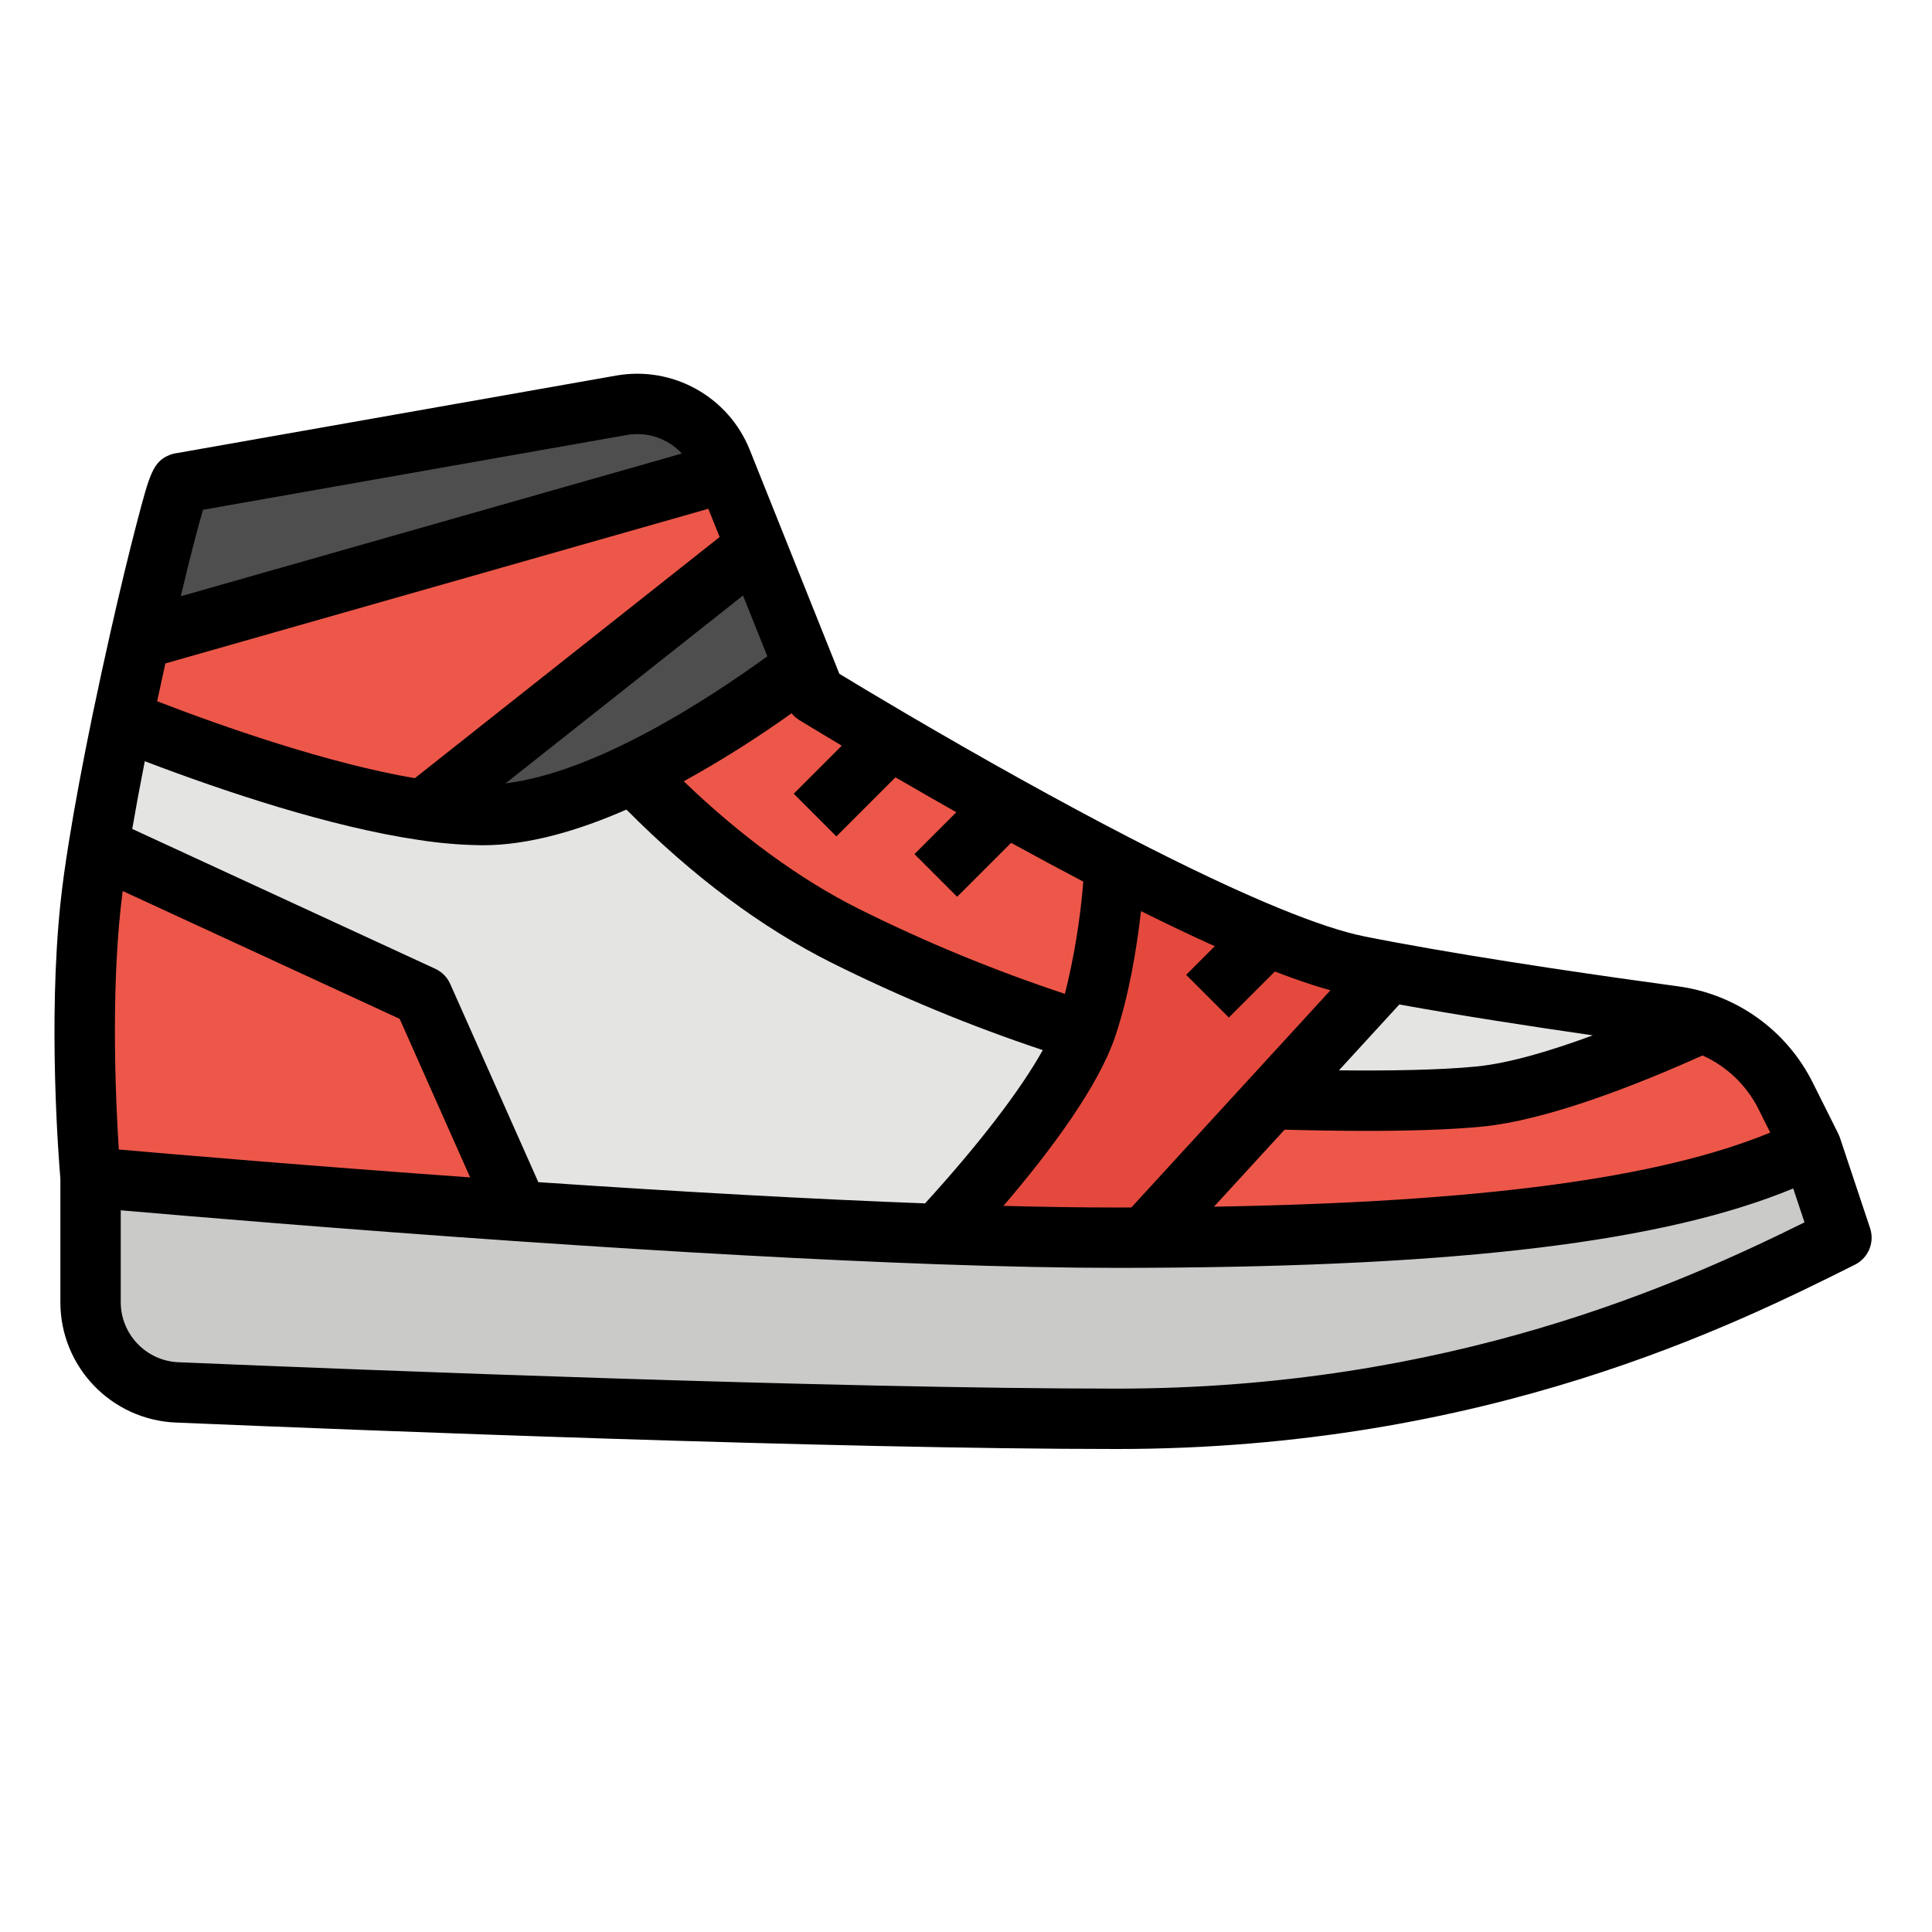
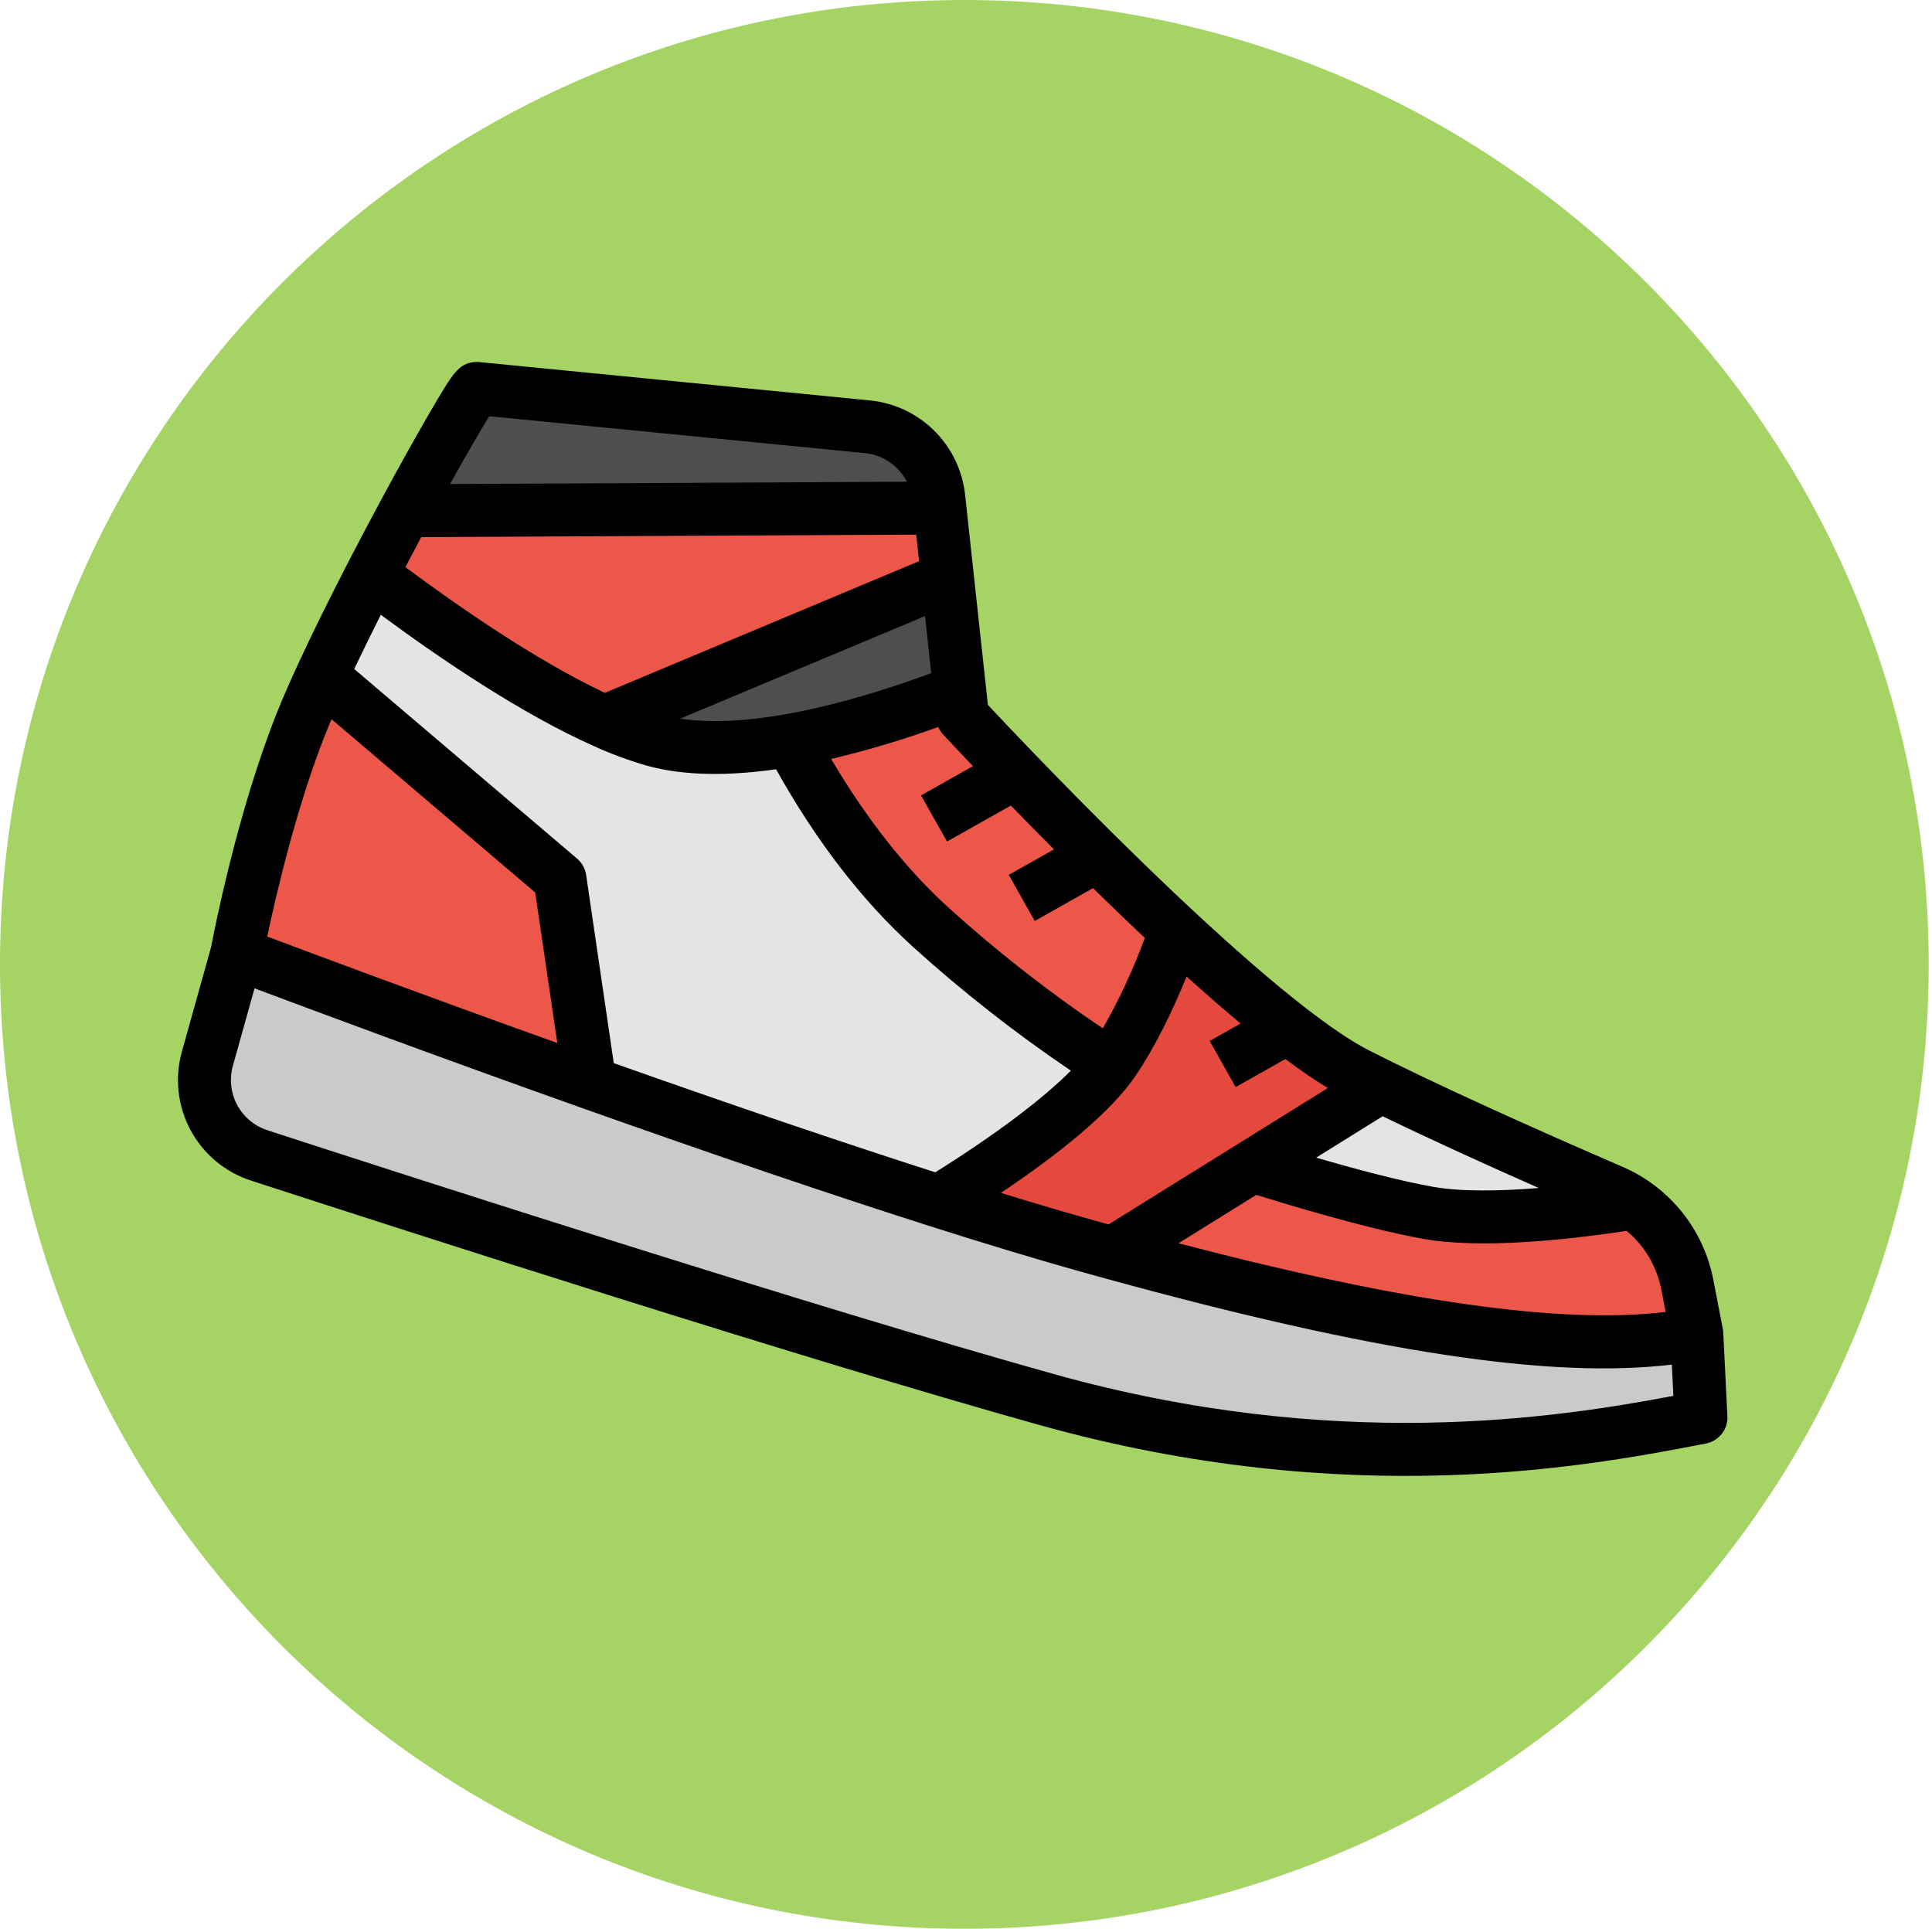
- <svg xmlns="http://www.w3.org/2000/svg" version="1.1" width="512" height="512" x="0" y="0" viewBox="0 0 512 512" style="enable-background:new 0 0 512 512" xml:space="preserve" class="">
-   <g>
-     <path d="m480 304v16l-88 32-81.55-1.94-161.92-3.86-92.53-2.2-32-32s-3.49-39.2 0-72c.48-4.56 1.22-9.86 2.15-15.62 1.64-10.23 3.86-21.92 6.26-33.55 6.62-32 14.6-63.52 15.59-62.83l116.79-20.61a24 24 0 0 1 26.45 14.72l1.9 4.75 19.93 49.82 2.93 7.32s39.7 24.43 79.47 44.98c16.29 8.42 32.59 16.19 46.18 21.37a118.94 118.94 0 0 0 18.35 5.65c2.55.51 5.2 1.02 7.93 1.53 24.82 4.63 55.84 9.09 75.8 11.8a38.861 38.861 0 0 1 29.49 21.1z" fill="#e4e4e3" data-original="#e4e4e3" />
-     <g fill="#ed5749">
-       <path d="m480 304v16l-88 32-81.55-1.94-46.45-6.06 56-53.4s46.82 2.46 72 0c17.62-1.72 43.49-12.49 58.95-19.57a38.832 38.832 0 0 1 22.27 19.4z" fill="#ed5749" data-original="#ed5749" />
-       <path d="m148.53 346.2-92.53-2.2-32-32s-3.49-39.2 0-72c.48-4.56 1.22-9.86 2.15-15.62l85.85 39.62z" fill="#ed5749" data-original="#ed5749" />
-       <path d="m341.65 250.35-29.65 29.65s-40-8-88-32-80-72-80-72l49.14-49.14 19.93 49.82 2.93 7.32s4.87 3 12.91 7.77c4.03 2.4 8.85 5.24 14.26 8.38 4.94 2.87 10.38 5.98 16.13 9.23 4.66 2.63 9.54 5.35 14.55 8.09 22.77 12.46 48.13 25.39 67.8 32.88z" fill="#ed5749" data-original="#ed5749" />
-     </g>
-     <path d="m488 328c-32 16-96 48-192 48-74.805 0-198.185-4.857-249.018-7a24 24 0 0 1 -22.982-23.981v-33.019s176 16 272 16 152-8 184-24z" fill="#cacac9" data-original="#cacac9" />
-     <path d="m213.07 176.68c-18.28 13.83-55.92 39.32-85.07 39.32a110.761 110.761 0 0 1 -15.88-1.31c-26.84-3.98-60.18-16.1-79.71-23.86 1.51-7.28 3.08-14.53 4.63-21.39 5.26-23.28 10.2-41.97 10.96-41.44l116.79-20.61a24 24 0 0 1 26.45 14.72l1.22 3.05 7.89 19.73z" fill="#4e4e4e" data-original="#4e4e4e" />
-     <path d="m200.35 144.89-88.23 69.8c-26.84-3.98-60.18-16.1-79.71-23.86 1.51-7.28 3.08-14.53 4.63-21.39l155.42-44.28z" fill="#ed5749" data-original="#ed5749" />
-     <path d="m367.93 257.53-64.58 70.45-54.8-.94c12.21-13.19 33.8-38.1 39.45-55.04 4.78-14.32 6.7-31.5 7.47-43.02 11.12 5.75 22.25 11.2 32.52 15.71 4.77 2.11 9.35 4.02 13.66 5.66.82.31 1.62.62 2.42.9a110.027 110.027 0 0 0 15.93 4.75c2.55.51 5.2 1.02 7.93 1.53z" fill="#e5493d" data-original="#e5493d" />
-     <path d="m495.59 325.47-8-24a7.912 7.912 0 0 0 -.442-1.041h.008l-6.783-13.576a46.87 46.87 0 0 0 -35.566-25.453c-17.138-2.326-49.723-6.944-75.406-11.735-2.7-.5-5.314-1.008-7.835-1.512-5.647-1.128-13.254-3.643-22.614-7.478-10.982-4.5-24.376-10.824-39.812-18.8-8.785-4.535-18.439-9.725-28.7-15.426-9.6-5.33-19.819-11.173-30.372-17.364-8.217-4.826-14.485-8.611-17.632-10.523l-23.771-59.42a32.132 32.132 0 0 0 -35.265-19.63l-116.38 20.538a7.991 7.991 0 0 0 -1.972.485c-4.509 1.748-5.4 5.139-8.718 17.755-2.076 7.893-4.592 18.327-7.084 29.377-1.517 6.72-3.088 13.964-4.671 21.546-2.643 12.81-4.771 24.217-6.322 33.891-.985 6.1-1.729 11.5-2.208 16.049-3.4 31.937-.406 68.979-.045 73.2v32.667a31.921 31.921 0 0 0 30.645 31.973c50.055 2.107 174.567 7.007 249.355 7.007 97.889 0 163.869-32.99 195.578-48.845a8 8 0 0 0 4.012-9.685zm-29.527-31.465 3.067 6.137c-29.391 12.128-76.855 18.452-147.414 19.642l18.71-20.411c6.722.186 14.233.324 21.777.324 10.929 0 21.907-.288 30.574-1.135 17.125-1.672 40.644-10.876 58.406-18.854a30.6 30.6 0 0 1 14.88 14.297zm-278.35-159.174 3 7.486-80.775 63.908c-23.009-3.916-50.515-13.54-68.293-20.377.733-3.433 1.461-6.786 2.179-10.028zm-53.739 72.774 62.933-49.791 6.445 16.11c-15.875 11.529-45.408 30.744-69.378 33.681zm-102.018 33.233c.155-1.47.342-3.046.557-4.711l73.4 33.873 18.679 42.024c-42.695-3.053-78.687-6.129-93.109-7.393-.798-12.415-2.058-40.004.473-63.793zm110.705 72.446-23.35-52.533a8.012 8.012 0 0 0 -3.958-4.015l-80.307-37.061q1.423-8.273 3.325-17.942c21.591 8.217 49.258 17.41 72.588 20.861l.144.019a117.039 117.039 0 0 0 16.897 1.387c12.057 0 25.226-3.855 38.012-9.458 17.488 17.635 35.769 31.288 54.409 40.613a430.888 430.888 0 0 0 55.924 23.132c-5.938 10.643-16.8 24.819-31.192 40.621-28.972-1.085-63.407-2.975-102.492-5.624zm152.928-38.751c3.552-10.64 5.6-22.633 6.787-33.078q10.5 5.23 19.556 9.3l-7.589 7.59 11.314 11.314 12.2-12.2c5.518 2.133 10.4 3.787 14.724 4.978l-52.76 57.556c-1.273 0-2.532.01-3.822.01-8.914 0-18.988-.145-30.077-.431 12.643-14.778 25.233-31.748 29.667-45.039zm75.249-8.336c16.443 2.974 34.878 5.817 51.266 8.183-10.755 3.974-22.061 7.4-30.882 8.258-10.157.992-24.14 1.143-36.382 1.011zm-147.765-68.584-12.73 12.73 11.314 11.314 15.657-15.657q8.237 4.792 16.12 9.252l-11.091 11.091 11.314 11.314 14.3-14.3c6.679 3.672 13.078 7.112 19.124 10.28a181.346 181.346 0 0 1 -4.869 29.743 414.551 414.551 0 0 1 -54.637-22.531c-15.5-7.753-31.374-19.35-46.373-33.8a289.026 289.026 0 0 0 28.575-18.028 7.988 7.988 0 0 0 2.025 1.8c.061.027 4.303 2.636 11.271 6.792zm-56.9-82.344a16.072 16.072 0 0 1 14.526 4.922l-132.8 37.828c2.6-10.908 4.659-18.725 5.9-22.919zm129.827 252.731c-74.484 0-198.725-4.891-248.684-6.993a15.958 15.958 0 0 1 -15.316-15.987v-24.281c17.247 1.5 58.09 4.962 104.762 8.182 42.929 2.948 80.445 5.006 111.507 6.114 18.184.641 34.244.965 47.731.965q3.736 0 7.385-.02c83.9-.367 137.669-6.89 171.835-21.023l2.993 8.981c-32.588 16.117-94.058 44.062-182.213 44.062z" fill="#000000" data-original="#000000" class="" />
-   </g>
+ <svg xmlns="http://www.w3.org/2000/svg" width="584" height="583" viewBox="0 0 584 583" fill="none">
+   <circle cx="291.5" cy="291.5" r="291.5" fill="#A5D364" />
+   <path d="M512.914 403.195L508.608 418.605L415.242 425.738L337.224 401.92L182.318 354.621L93.795 327.598L71.589 288.166C71.589 288.166 78.778 249.473 90.968 218.823C92.657 214.56 94.797 209.655 97.243 204.358C101.575 194.947 106.86 184.286 112.302 173.731C127.29 144.693 143.46 116.484 144.227 117.415L262.255 129C267.741 129.54 272.874 131.951 276.791 135.829C280.709 139.708 283.172 144.816 283.767 150.296L284.318 155.383L290.103 208.728L290.955 216.567C290.955 216.567 322.615 250.781 355.386 281.277C368.808 293.77 382.416 305.641 394.11 314.287C399.205 318.177 404.607 321.649 410.262 324.668C412.581 325.845 414.995 327.05 417.487 328.276C440.145 339.415 468.82 352.06 487.314 360.042C493.114 362.55 498.214 366.435 502.174 371.359C506.133 376.283 508.832 382.098 510.037 388.301L512.914 403.195Z" fill="#E4E4E3" />
+   <path d="M512.914 403.195L508.608 418.605L415.242 425.738L337.224 401.92L294.119 383.582L362.425 347.225C362.425 347.225 406.855 362.196 431.768 366.604C449.201 369.69 477.015 366.28 493.81 363.623C502.258 369.391 508.089 378.259 510.037 388.301L512.914 403.195Z" fill="#ED5749" />
+   <path d="M182.318 354.621L93.795 327.598L71.589 288.166C71.589 288.166 78.778 249.473 90.968 218.823C92.657 214.56 94.796 209.655 97.243 204.358L169.261 265.622L182.318 354.621Z" fill="#ED5749" />
+   <path d="M394.11 314.287L357.574 334.863C357.574 334.863 321.203 316.392 281.434 280.358C241.665 244.324 223.765 189.483 223.765 189.483L284.318 155.383L290.103 208.728L290.955 216.567C290.955 216.567 294.838 220.767 301.297 227.525C304.533 230.921 308.41 234.953 312.775 239.434C316.761 243.527 321.163 247.987 325.826 252.665C329.606 256.452 333.574 260.385 337.662 264.372C356.238 282.501 377.182 301.78 394.11 314.287V314.287Z" fill="#ED5749" />
+   <path d="M514.159 428.463C479.034 435.259 408.782 448.853 316.325 423.014C244.281 402.88 126.761 364.994 78.381 349.248C72.496 347.331 67.579 343.214 64.657 337.758C61.736 332.301 61.035 325.927 62.701 319.966L71.589 288.166C71.589 288.166 236.787 350.946 329.245 376.785C421.702 402.624 477.789 409.992 512.914 403.195L514.159 428.463Z" fill="#CACAC9" />
+   <path d="M290.103 208.728C268.776 217.128 225.664 231.546 197.59 223.7C192.483 222.216 187.489 220.366 182.648 218.164C157.87 207.107 129.022 186.461 112.302 173.731C115.715 167.126 119.179 160.566 122.518 154.376C133.85 133.371 143.638 116.7 144.227 117.415L262.255 129C267.741 129.54 272.874 131.951 276.791 135.829C280.709 139.708 283.172 144.816 283.767 150.296L284.121 153.562L286.409 174.688L290.103 208.728Z" fill="#4E4E4E" />
+   <path d="M286.409 174.688L182.648 218.164C157.87 207.107 129.022 186.461 112.302 173.731C115.715 167.126 119.179 160.566 122.518 154.376L284.121 153.562L286.409 174.688Z" fill="#ED5749" />
+   <path d="M417.487 328.276L336.329 378.744L283.804 363.089C299.114 353.672 326.611 335.493 336.612 320.698C345.07 308.193 351.544 292.164 355.386 281.277C364.548 289.807 373.8 298.052 382.477 305.16C386.503 308.476 390.4 311.548 394.11 314.287C394.816 314.807 395.503 315.321 396.198 315.806C400.656 319.11 405.357 322.073 410.262 324.668C412.581 325.845 414.995 327.05 417.487 328.276V328.276Z" fill="#E5493D" />
+   <path d="M522.15 428.069L520.905 402.801C520.883 402.424 520.835 402.05 520.76 401.68L520.767 401.682L517.889 386.781C516.436 379.3 513.182 372.285 508.407 366.346C503.632 360.406 497.48 355.721 490.486 352.695C474.606 345.842 444.467 332.624 421.021 321.097C418.555 319.889 416.174 318.696 413.882 317.532C408.747 314.926 402.098 310.456 394.115 304.243C384.75 296.954 373.552 287.258 360.833 275.422C353.592 268.689 345.692 261.092 337.344 252.84C329.533 245.123 321.263 236.745 312.766 227.942C306.151 221.083 301.133 215.75 298.617 213.062L291.717 149.436C290.901 142.138 287.61 135.34 282.391 130.173C277.173 125.006 270.342 121.783 263.036 121.039L145.423 109.495C144.752 109.388 144.07 109.366 143.393 109.431C138.58 109.901 136.81 112.927 130.218 124.185C126.095 131.228 120.863 140.599 115.489 150.571C112.219 156.635 108.756 163.188 105.191 170.065C99.198 181.69 94.078 192.104 89.98 201.003C87.39 206.613 85.22 211.614 83.534 215.866C71.664 245.709 64.577 282.19 63.789 286.352L54.996 317.814C52.754 325.762 53.68 334.27 57.579 341.55C61.478 348.83 68.046 354.316 75.905 356.855C123.546 372.357 242.144 410.589 314.172 430.718C408.449 457.066 480.873 443.052 515.679 436.317C517.57 435.951 519.265 434.915 520.454 433.4C521.643 431.885 522.245 429.992 522.15 428.069ZM502.182 389.818L503.484 396.554C471.913 400.323 424.498 393.639 356.223 375.794L379.736 361.172C386.16 363.16 393.357 365.315 400.622 367.345C411.148 370.287 421.798 372.964 430.374 374.481C447.317 377.48 472.445 374.946 491.699 372.043C497.146 376.576 500.851 382.858 502.182 389.818ZM276.946 161.599L277.82 169.616L182.825 209.425C161.719 199.46 137.819 182.788 122.537 171.418C124.167 168.309 125.77 165.276 127.334 162.347L276.946 161.599ZM205.603 217.223L279.615 186.208L281.486 203.458C263.094 210.289 229.479 220.846 205.603 217.223ZM98.405 221.771C98.95 220.397 99.554 218.93 100.209 217.384L161.783 269.763L168.462 315.263C128.164 300.832 94.329 288.182 80.779 283.083C83.352 270.911 89.564 244.001 98.405 221.771ZM185.525 321.34L177.176 264.461C176.893 262.541 175.923 260.788 174.445 259.529L107.077 202.221C109.475 197.164 112.152 191.703 115.108 185.836C133.691 199.561 157.862 215.861 179.403 225.464L179.536 225.521C184.687 227.864 190.001 229.831 195.436 231.405C207.048 234.65 220.769 234.482 234.591 232.527C246.687 254.218 260.619 272.288 276.061 286.286C291.045 299.83 306.962 312.305 323.695 323.616C315.112 332.268 300.835 342.998 282.721 354.343C255.11 345.5 222.455 334.411 185.525 321.34ZM343.24 325.181C349.524 315.889 354.725 304.89 358.679 295.15C364.482 300.392 369.926 305.132 375.01 309.37L365.659 314.638L373.51 328.579L388.543 320.113C393.284 323.653 397.54 326.56 401.384 328.871L335.08 370.102C333.854 369.759 332.638 369.43 331.396 369.083C322.811 366.684 313.148 363.833 302.545 360.572C318.699 349.743 335.392 336.788 343.24 325.181ZM417.955 337.406C432.991 344.696 449.981 352.396 465.127 359.085C453.699 360.018 441.888 360.274 433.162 358.726C423.113 356.948 409.605 353.33 397.85 349.908L417.955 337.406ZM294.103 231.581L278.416 240.415L286.268 254.357L305.561 243.492C309.99 248.046 314.335 252.463 318.596 256.741L304.929 264.437L312.78 278.379L330.402 268.456C335.846 273.79 341.083 278.825 346.053 283.504C342.587 292.952 338.341 302.095 333.358 310.839C316.993 299.827 301.435 287.661 286.802 274.433C273.96 262.795 261.794 247.353 251.237 229.399C262.208 226.809 273.017 223.58 283.61 219.728C283.966 220.565 284.461 221.336 285.076 222.006C285.128 222.049 288.511 225.703 294.103 231.581ZM261.466 136.961C264.131 137.233 266.685 138.167 268.897 139.678C271.109 141.188 272.908 143.228 274.131 145.611L136.05 146.299C141.49 136.494 145.577 129.519 147.901 125.814L261.466 136.961ZM318.478 415.309C246.743 395.261 128.403 357.111 80.854 341.64C76.926 340.369 73.643 337.626 71.694 333.986C69.746 330.347 69.284 326.093 70.406 322.12L76.941 298.735C93.148 304.822 131.552 319.149 175.635 334.812C216.186 349.206 251.764 361.286 281.381 370.713C298.722 376.225 314.102 380.86 327.091 384.49C329.49 385.16 331.863 385.816 334.209 386.458C415.112 408.687 468.652 416.877 505.361 412.461L505.827 421.916C470.103 428.667 403.38 439.036 318.478 415.309Z" fill="black" />
</svg>
